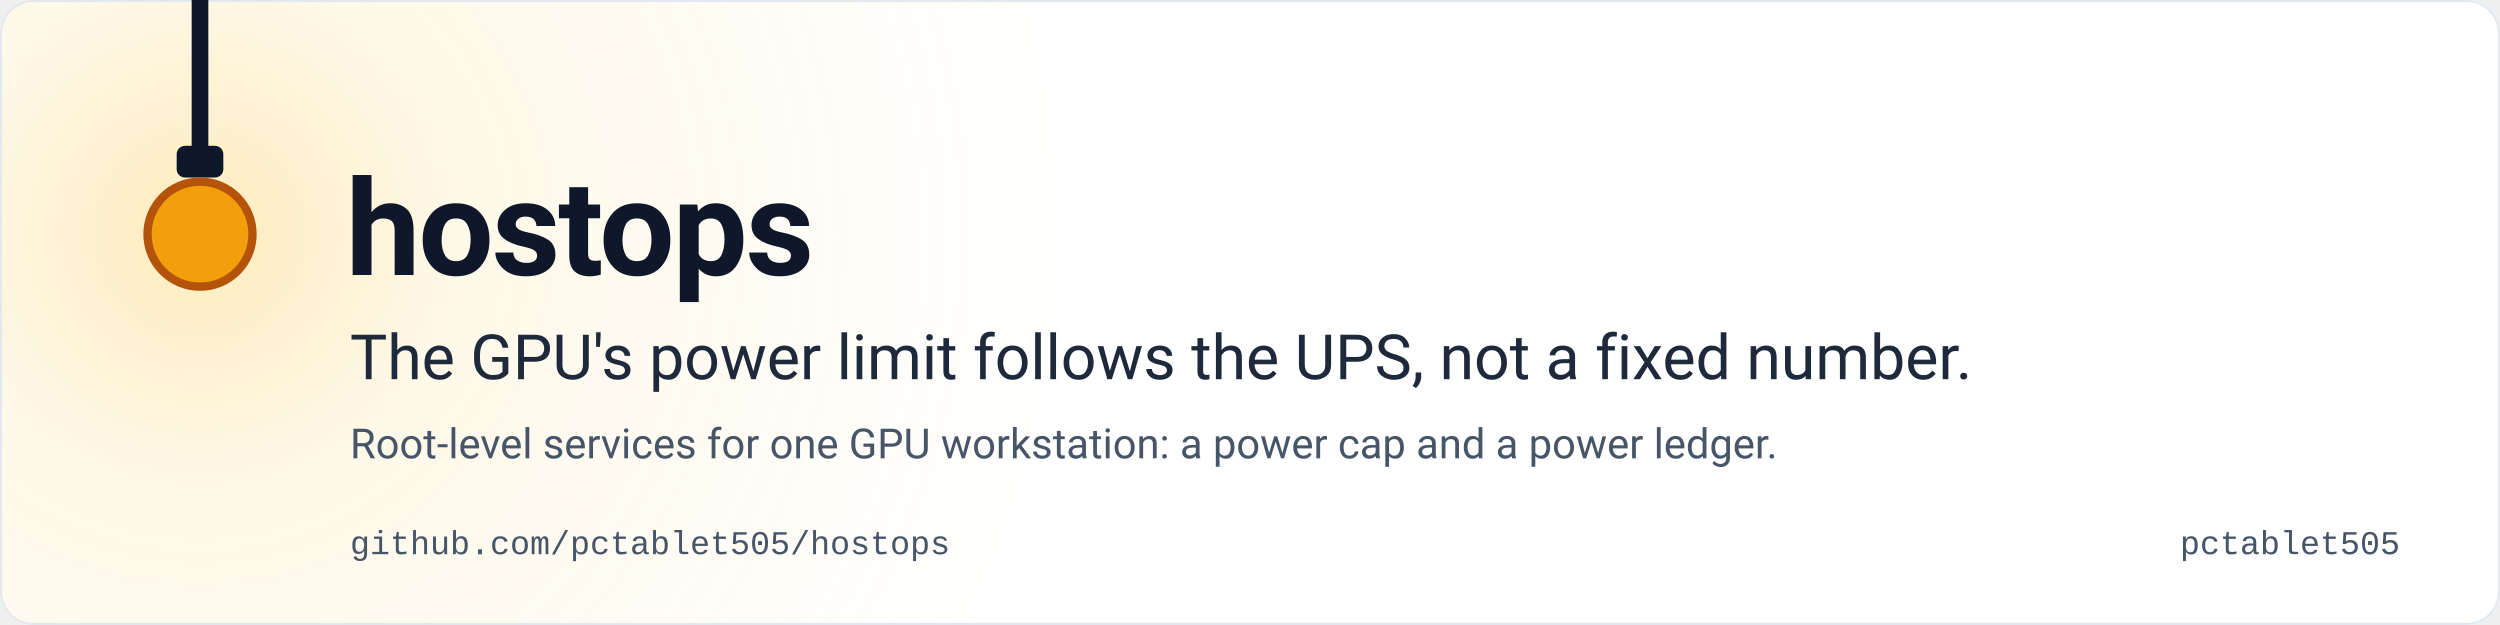
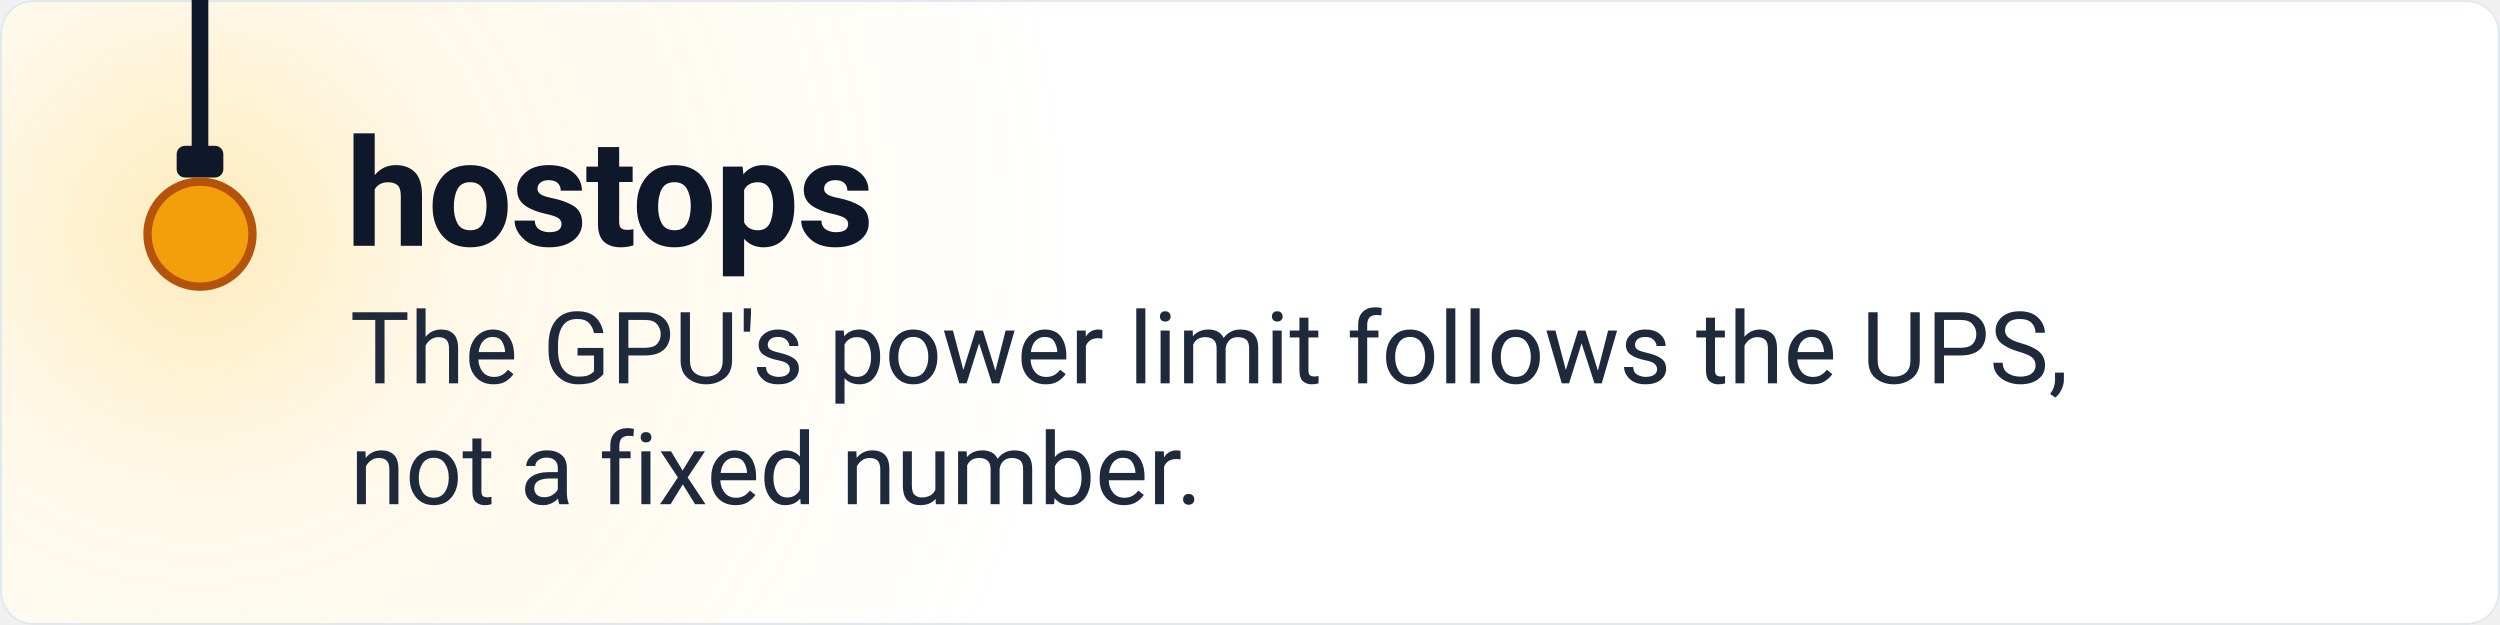
<svg xmlns="http://www.w3.org/2000/svg" width="1200" height="300" viewBox="0 0 1200 300" role="img" aria-labelledby="t d">
  <style>
    .s{font-family:system-ui,-apple-system,"Segoe UI",Roboto,"Noto Sans",Helvetica,Arial,sans-serif}
    .m{font-family:ui-monospace,SFMono-Regular,"SF Mono",Menlo,Consolas,"Liberation Mono",monospace}
  </style>
  <defs>
    <radialGradient id="glow" cx="96" cy="112" r="420" gradientUnits="userSpaceOnUse">
      <stop offset="0" stop-color="#fbbf24" stop-opacity="0.30" />
      <stop offset="0.3" stop-color="#fbbf24" stop-opacity="0.10" />
      <stop offset="1" stop-color="#fbbf24" stop-opacity="0" />
    </radialGradient>
  </defs>
  <rect width="1200" height="300" rx="16" fill="#ffffff" />
  <rect width="1200" height="300" rx="16" fill="url(#glow)" />
  <rect x="0.5" y="0.5" width="1199" height="299" rx="15.5" fill="none" stroke="#e2e8f0" />
  <path d="M96 0V74" stroke="#0f172a" stroke-width="8" />
  <rect x="84.8" y="70" width="22.4" height="15.2" rx="4" fill="#0f172a" />
  <circle cx="96" cy="112.4" r="25.2" fill="#f59e0b" stroke="#b45309" stroke-width="4" />
-   <text class="s" x="166" y="132" font-size="64" font-weight="700" fill="#0f172a" letter-spacing="-1">hostops</text>
-   <text class="s" x="168" y="182" font-size="30" fill="#1e293b">The GPU's power limit follows the UPS, not a fixed number.</text>
-   <text class="s" x="168" y="220" font-size="20" fill="#475569">Root-level services for one GPU workstation: a power cap and a power ledger.</text>
-   <text class="m" x="168" y="266" font-size="16" fill="#475569">github.com/pctablet505/hostops</text>
-   <text class="m" x="1152" y="266" font-size="16" fill="#475569" text-anchor="end">pctablet505</text>
+   <text class="s" x="166" y="118" font-size="72" font-weight="700" fill="#0f172a" letter-spacing="-1">hostops</text>
+   <text class="s" x="168" y="184" font-size="48" fill="#1e293b">The GPU's power limit follows the UPS,</text>
+   <text class="s" x="168" y="242" font-size="48" fill="#1e293b">not a fixed number.</text>
</svg>
